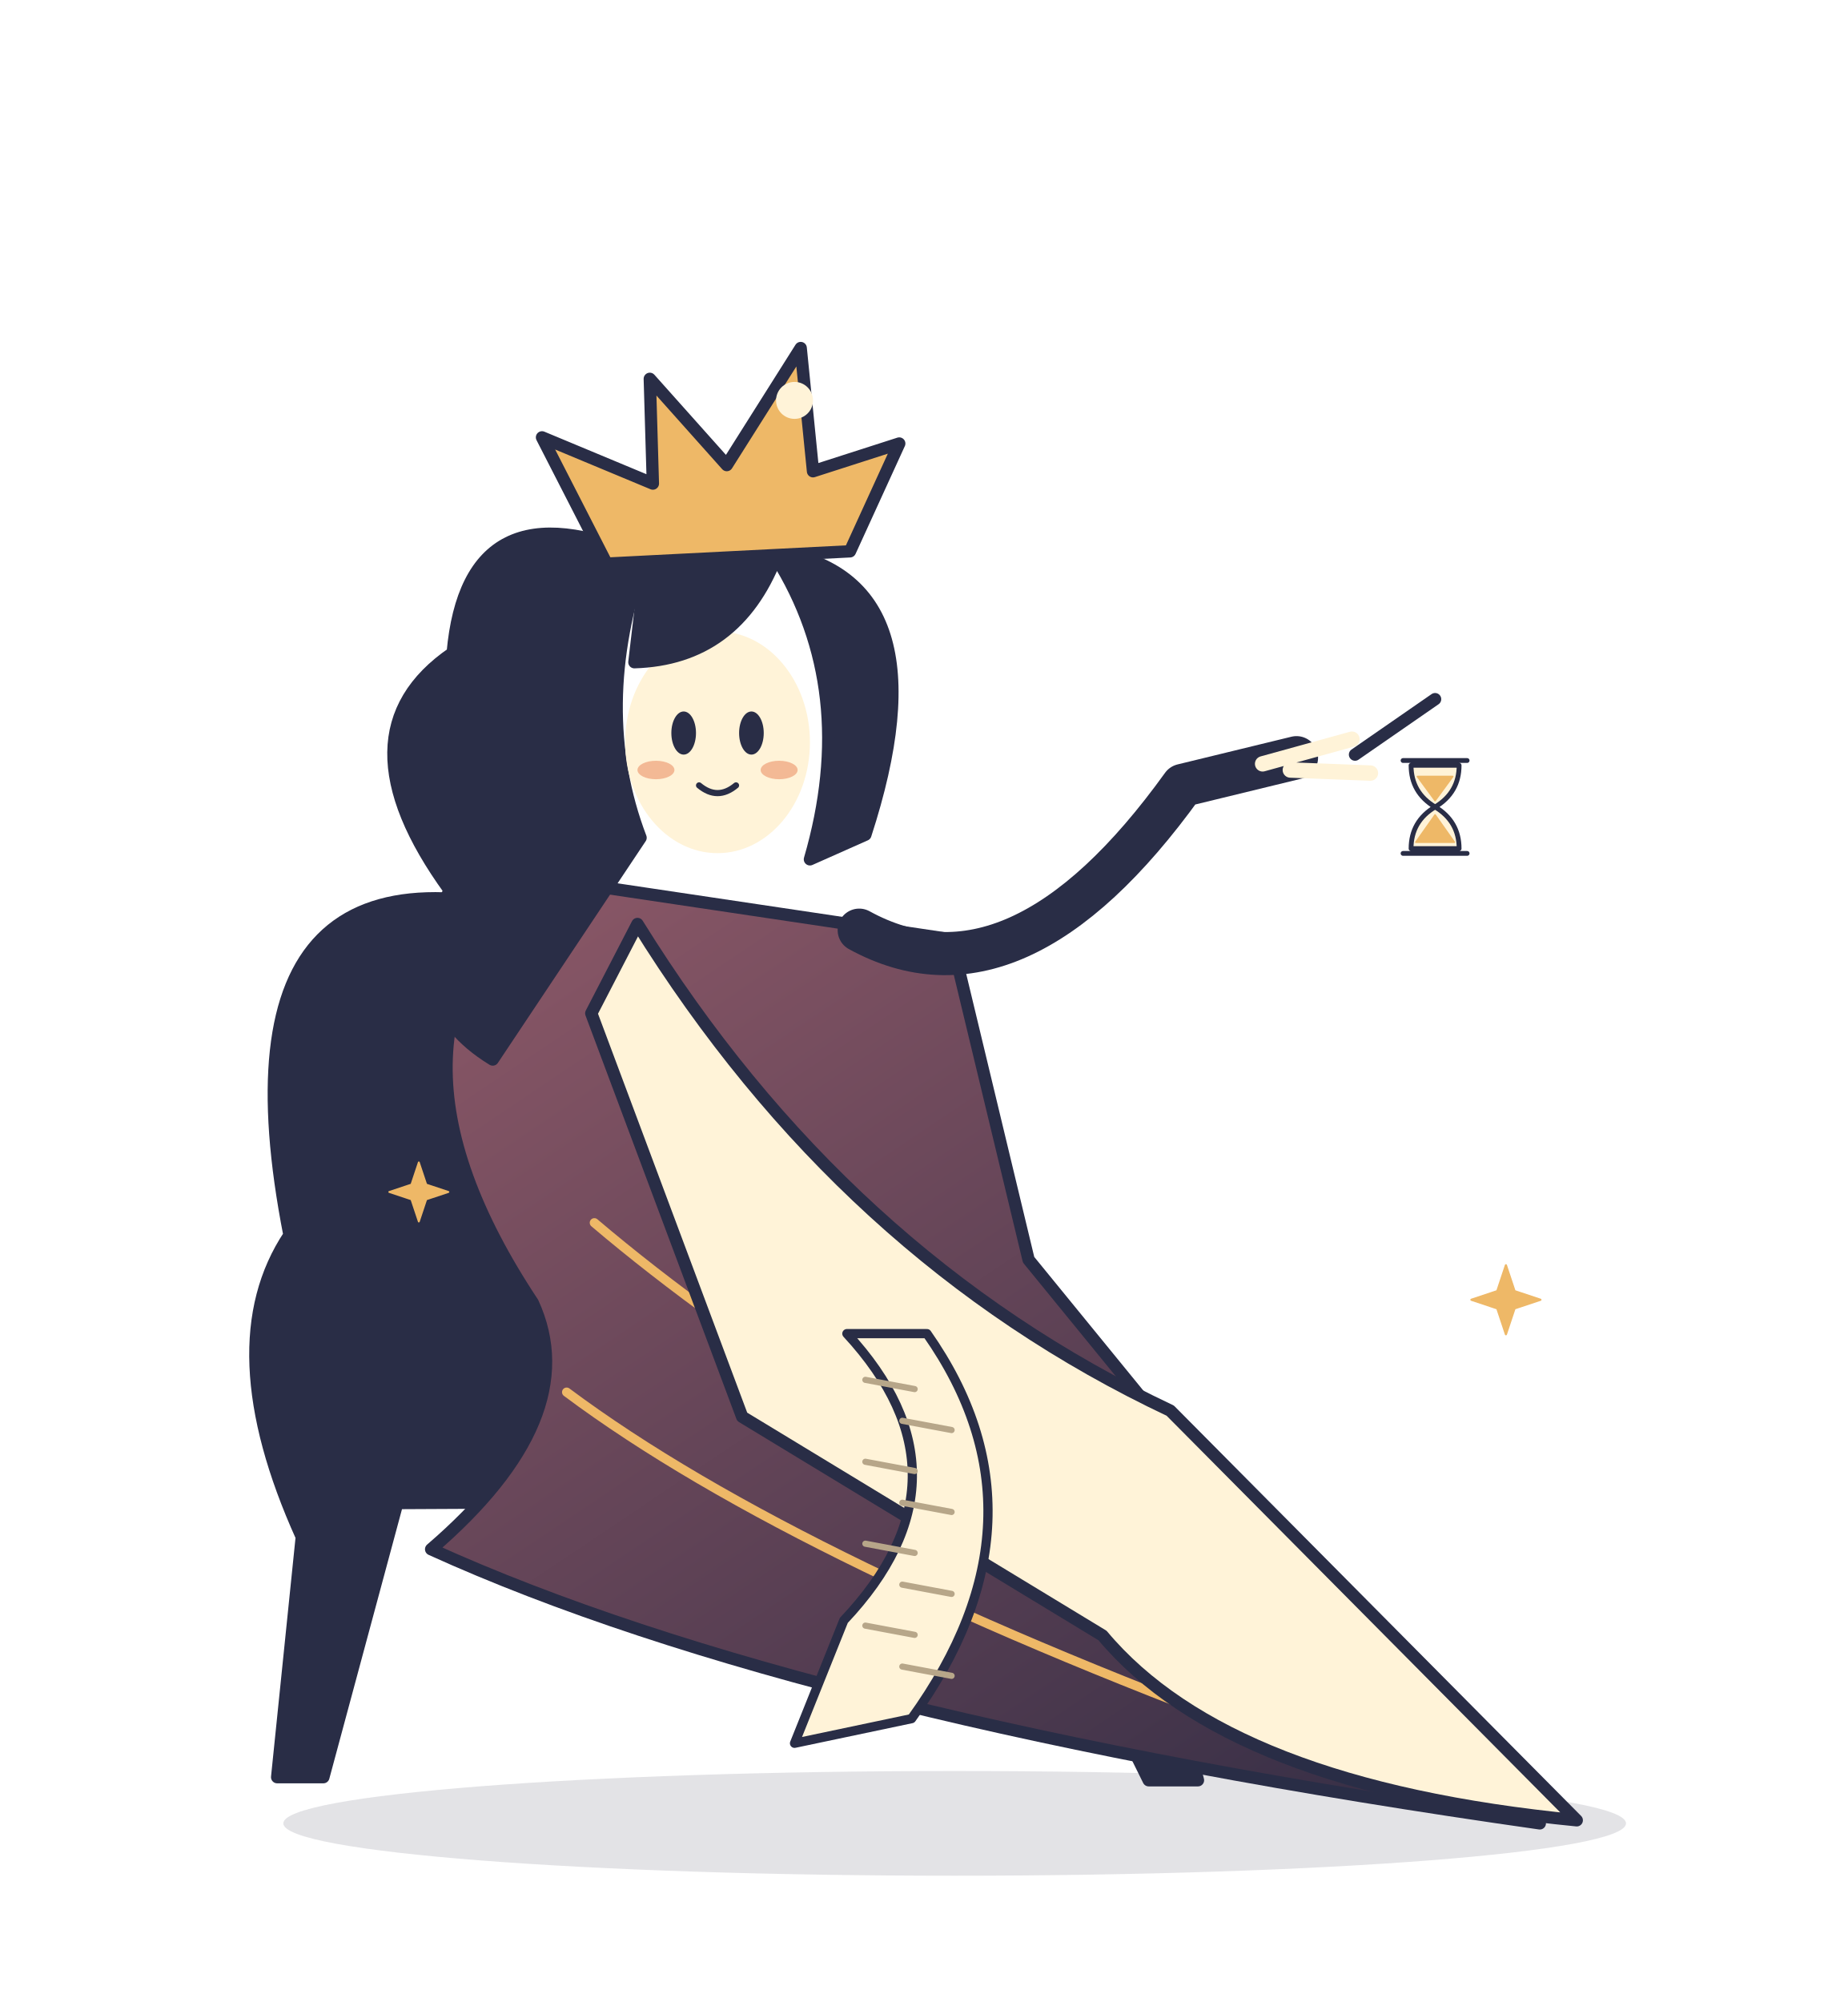
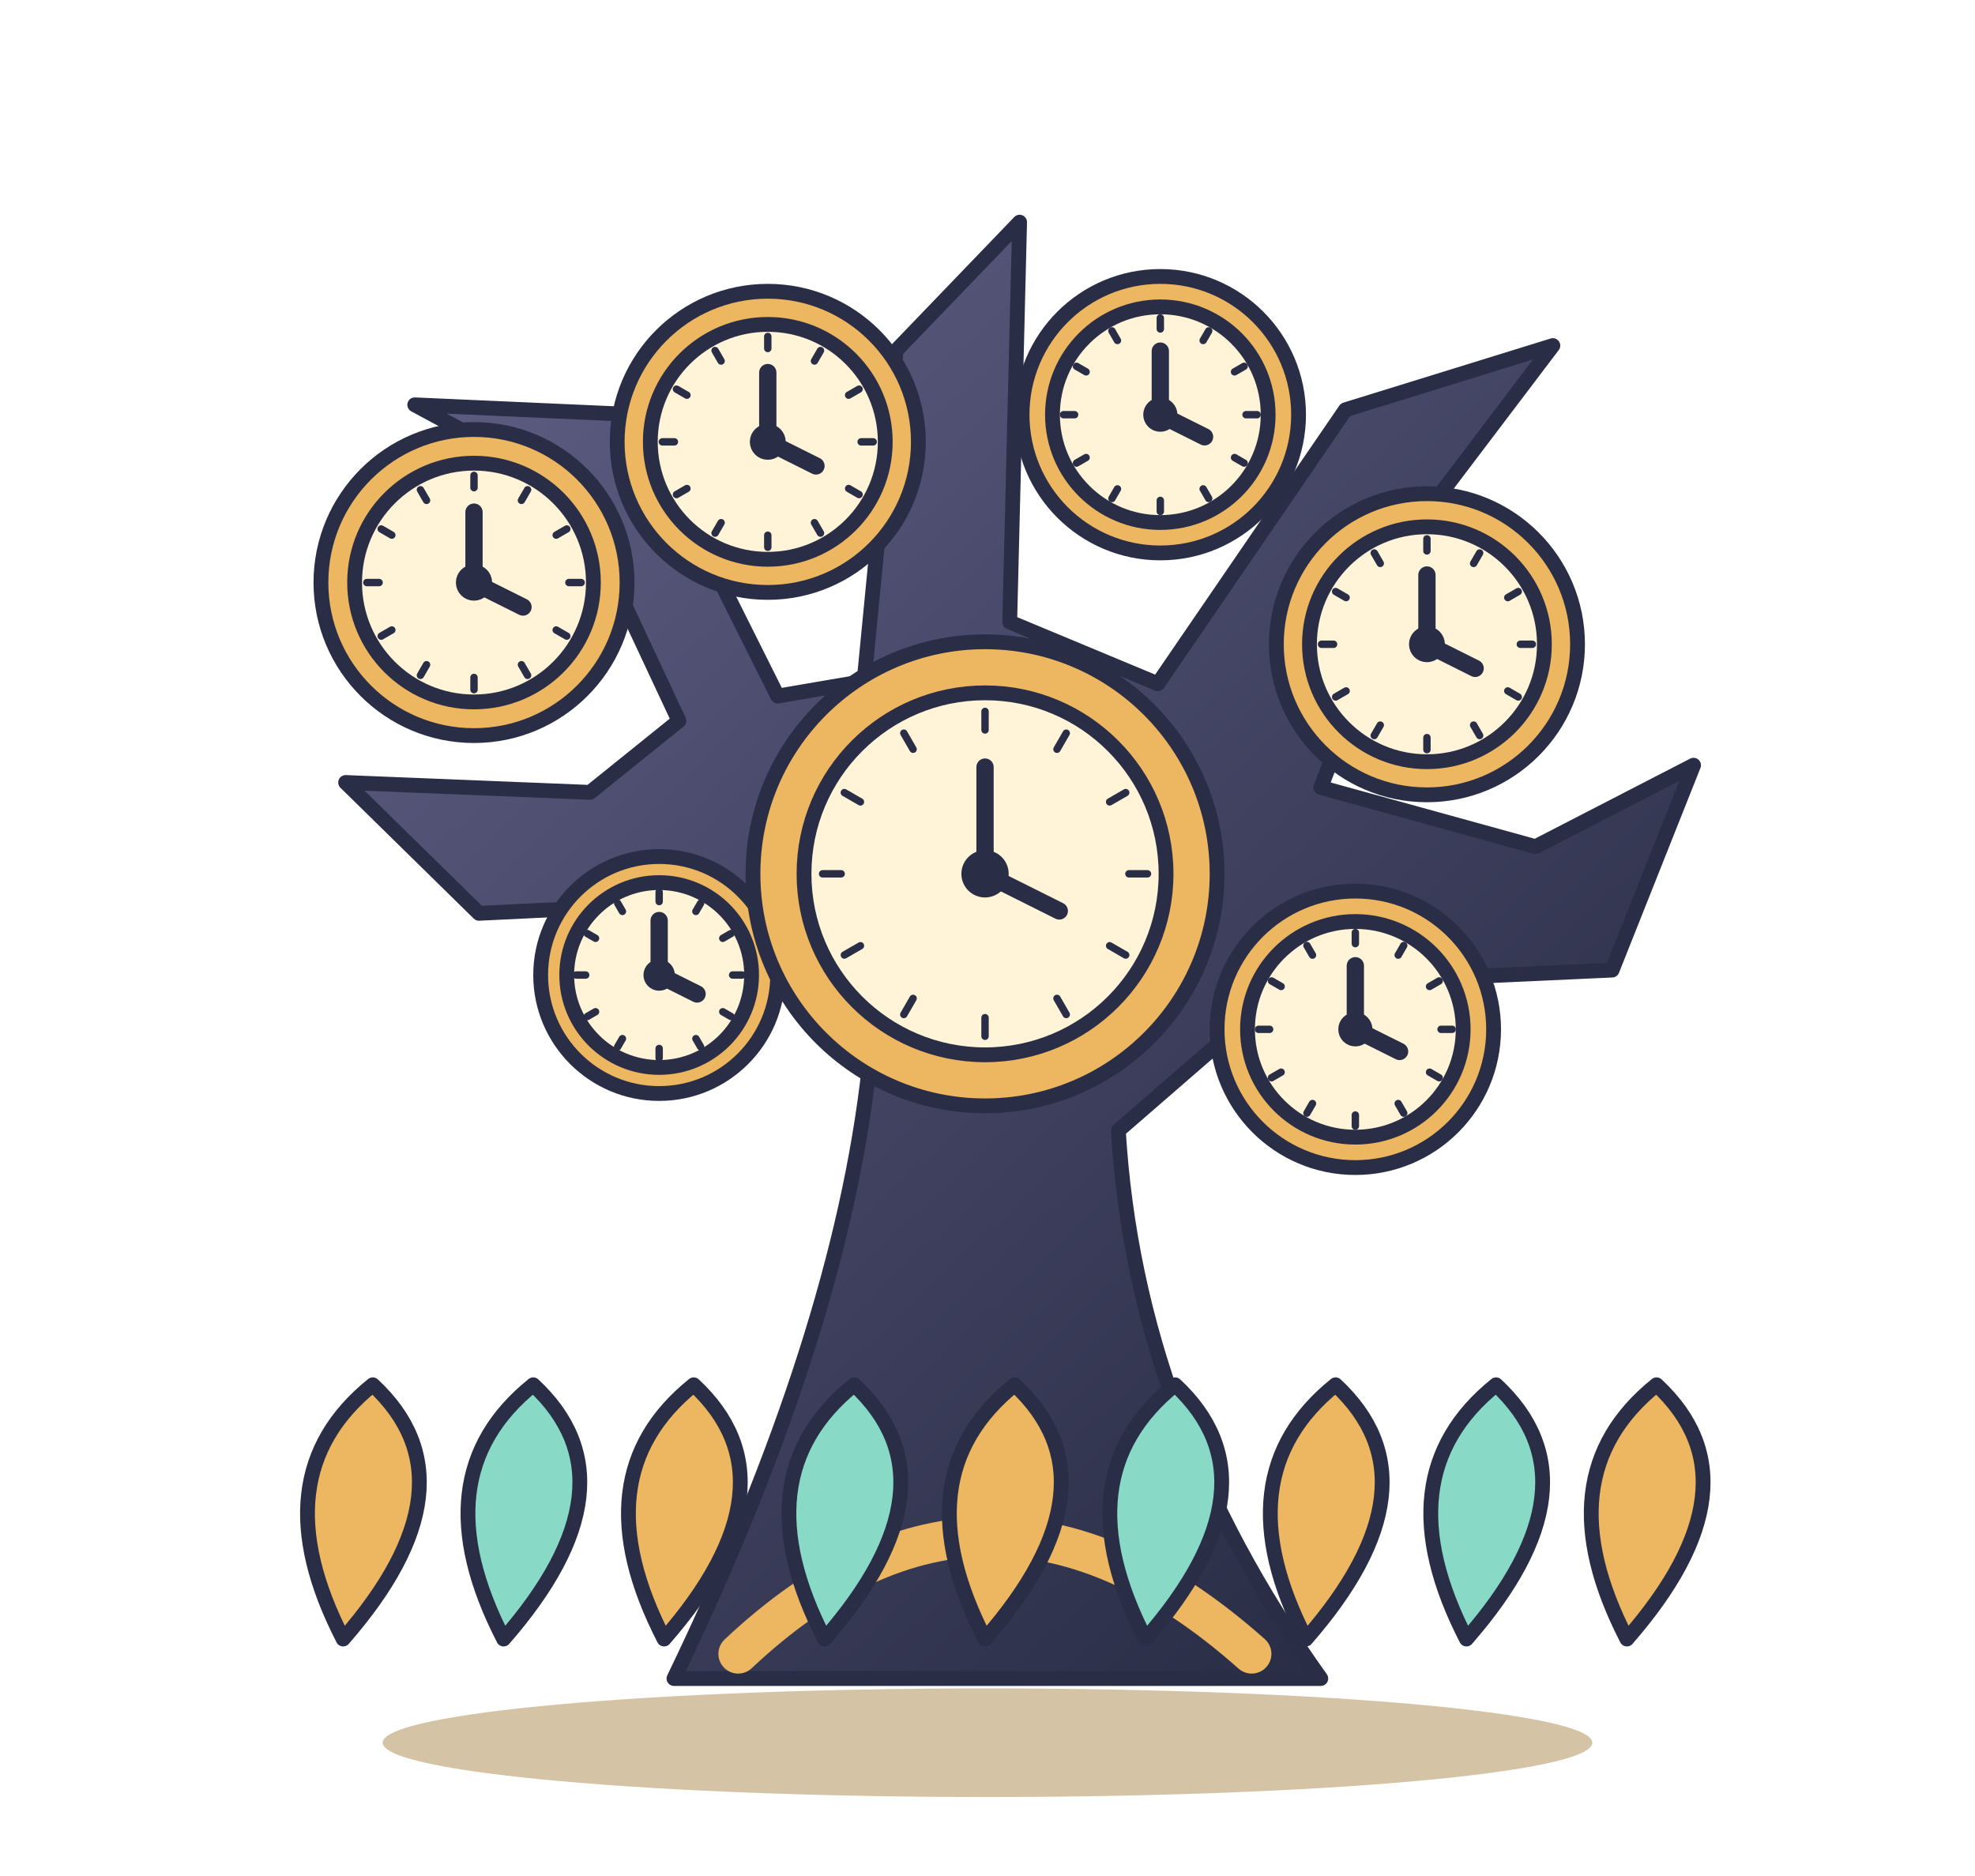
- <svg xmlns="http://www.w3.org/2000/svg" width="600" height="650" viewBox="0 0 600 650">
+ <svg xmlns="http://www.w3.org/2000/svg" width="800" height="760" viewBox="0 0 800 760">
  <defs>
-     <linearGradient id="gold" x2=".2" y2="1">
-       <stop stop-color="#ffe9a1" />
-       <stop offset="1" stop-color="#e8a344" />
+     <linearGradient id="coat" x2=".9" y2="1">
+       <stop stop-color="#626188" />
+       <stop offset="1" stop-color="#24283f" />
    </linearGradient>
-     <linearGradient id="coat" x2=".8" y2="1">
-       <stop stop-color="#8e5968" />
-       <stop offset="1" stop-color="#393047" />
+     <linearGradient id="gold" x2=".5" y2="1">
+       <stop stop-color="#fff0b5" />
+       <stop offset="1" stop-color="#d59b46" />
    </linearGradient>
-     <linearGradient id="mint" x2="0" y2="1">
-       <stop stop-color="#a4f2dc" />
-       <stop offset="1" stop-color="#4cafaa" />
-     </linearGradient>
-     <radialGradient id="glow">
-       <stop stop-color="#fff8da" />
-       <stop offset="1" stop-color="#f3e4c9" />
-     </radialGradient>
  </defs>
-   <ellipse cx="310" cy="592" rx="218" ry="17" fill="#30344822" />
-   <path d="M192 302 Q66 258 94 401 Q70 437 98 499 L90 577 105 577 129 488 328 487 373 578 389 578 360 466Z" fill="#292d46" stroke="#292d46" stroke-width="4" stroke-linejoin="round" stroke-linecap="round" />
-   <path d="M175 285 Q116 337 173 423 Q190 460 140 503 Q261 558 500 592 L414 507 334 409 309 305Z" fill="url(#coat)" stroke="#292d46" stroke-width="4" stroke-linejoin="round" stroke-linecap="round" />
-   <path d="M193 397 Q266 459 405 531 M184 452 Q259 508 423 568" fill="none" stroke="#eeb867" stroke-width="3" stroke-linejoin="round" stroke-linecap="round" />
-   <path d="M207 300 Q274 408 380 458 L512 591 Q399 580 358 531 L241 460 192 329Z" fill="#fff3d8" stroke="#292d46" stroke-width="4" stroke-linejoin="round" stroke-linecap="round" />
-   <g transform="translate(288 433)">
-     <path d="M-13 0 Q30 46.55 -14 93.1 L-30 133 8 125 Q55 59.85 13 0Z" fill="#fff3d8" stroke="#292d46" stroke-width="3" stroke-linejoin="round" stroke-linecap="round" />
-     <path d="M-7 15 l16 3" fill="none" stroke="#b7a689" stroke-width="2" stroke-linejoin="round" stroke-linecap="round" />
-     <path d="M5 28.3 l16 3" fill="none" stroke="#b7a689" stroke-width="2" stroke-linejoin="round" stroke-linecap="round" />
-     <path d="M-7 41.6 l16 3" fill="none" stroke="#b7a689" stroke-width="2" stroke-linejoin="round" stroke-linecap="round" />
-     <path d="M5 54.9 l16 3" fill="none" stroke="#b7a689" stroke-width="2" stroke-linejoin="round" stroke-linecap="round" />
-     <path d="M-7 68.2 l16 3" fill="none" stroke="#b7a689" stroke-width="2" stroke-linejoin="round" stroke-linecap="round" />
-     <path d="M5 81.5 l16 3" fill="none" stroke="#b7a689" stroke-width="2" stroke-linejoin="round" stroke-linecap="round" />
-     <path d="M-7 94.8 l16 3" fill="none" stroke="#b7a689" stroke-width="2" stroke-linejoin="round" stroke-linecap="round" />
-     <path d="M5 108.1 l16 3" fill="none" stroke="#b7a689" stroke-width="2" stroke-linejoin="round" stroke-linecap="round" />
-   </g>
-   <path d="M208 272 Q192 230 209 181 Q152 156 147 212 Q109 238 146 289 Q129 325 160 344Z" fill="#292d46" stroke="#292d46" stroke-width="4" stroke-linejoin="round" stroke-linecap="round" />
-   <g transform="translate(233 241) scale(1)">
-     <ellipse cx="0" cy="0" rx="30" ry="36" fill="#fff3d8" />
-     <ellipse cx="-11" cy="-3" rx="4" ry="7" fill="#292d46" />
-     <ellipse cx="11" cy="-3" rx="4" ry="7" fill="#292d46" />
-     <path d="M-6 14 Q0 19 6 14" fill="none" stroke="#292d46" stroke-width="2" stroke-linejoin="round" stroke-linecap="round" />
-     <ellipse cx="-20" cy="9" rx="6" ry="3" fill="#f3b995" />
-     <ellipse cx="20" cy="9" rx="6" ry="3" fill="#f3b995" />
-   </g>
-   <path d="M206 215 Q239 214 252 181 Q279 224 263 279 L281 271 Q308 188 252 179 L210 181Z" fill="#292d46" stroke="#292d46" stroke-width="4" stroke-linejoin="round" stroke-linecap="round" />
-   <path d="M197 183 L176 142 212 157 211 123 236 151 260 113 264 153 292 144 276 179Z" fill="#eeb867" stroke="#292d46" stroke-width="4" stroke-linejoin="round" stroke-linecap="round" />
-   <circle cx="258" cy="130" r="6" fill="#fff3d8" stroke="none" stroke-width="3" />
-   <path d="M279 302 Q330 330 384 255 L421 246" fill="none" stroke="#292d46" stroke-width="14" stroke-linejoin="round" stroke-linecap="round" />
-   <path d="M410 248 L439 240 M419 250 L445 251" fill="none" stroke="#fff3d8" stroke-width="5" stroke-linejoin="round" stroke-linecap="round" />
-   <path d="M440 245 L466 227" fill="none" stroke="#292d46" stroke-width="4" stroke-linejoin="round" stroke-linecap="round" />
-   <g transform="translate(466 262) scale(0.52)">
-     <path d="M-20-29 H20 M-20 29 H20 M-15-26 Q-15-9 0 0 Q-15 9-15 26 H15 Q15 9 0 0 Q15-9 15-26 Z" fill="#fff3d8" stroke="#292d46" stroke-width="3" stroke-linejoin="round" stroke-linecap="round" />
-     <path d="M-11-19 H11 L0-4 Z M0 5 L-12 22 H12 Z" fill="#eeb867" stroke="#eeb867" stroke-width="1" stroke-linejoin="round" stroke-linecap="round" />
-   </g>
-   <g transform="translate(136 387) scale(0.6)">
-     <path d="M0-16 L4-4 16 0 4 4 0 16-4 4-16 0-4-4Z" fill="#eeb867" stroke="#eeb867" stroke-width="1" stroke-linejoin="round" stroke-linecap="round" />
-   </g>
-   <g transform="translate(489 422) scale(0.7)">
-     <path d="M0-16 L4-4 16 0 4 4 0 16-4 4-16 0-4-4Z" fill="#eeb867" stroke="#eeb867" stroke-width="1" stroke-linejoin="round" stroke-linecap="round" />
-   </g>
+   <ellipse cx="400" cy="706" rx="245" ry="22" fill="#d4c3a5" />
+   <path d="M273 680 Q340 541 352 433 L277 366 L194 370 L140 317 L239 321 L275 292 L231 198 L168 164 L258 168 L315 282 L350 276 L363 142 L413 90 L409 252 L469 277 L545 166 L629 140 L579 206 L535 319 L622 343 L686 310 L653 393 L521 399 L453 458 Q460 575 535 680 Z" fill="url(#coat)" stroke="#292d46" stroke-width="6" stroke-linejoin="round" stroke-linecap="round" />
+   <path d="M299 670 Q400 575 507 670" fill="none" stroke="#edb660" stroke-width="16" stroke-linejoin="round" stroke-linecap="round" />
+   <circle cx="192" cy="236" r="62" fill="#edb660" stroke="#292d46" stroke-width="6" />
+   <circle cx="192" cy="236" r="48.36" fill="#fff3d8" stroke="#292d46" stroke-width="6" />
+   <path d="M192 274.44 L192 279.4" fill="none" stroke="#292d46" stroke-width="3" stroke-linejoin="round" stroke-linecap="round" />
+   <path d="M211.22 269.29 L213.7 273.586" fill="none" stroke="#292d46" stroke-width="3" stroke-linejoin="round" stroke-linecap="round" />
+   <path d="M225.29 255.22 L229.586 257.7" fill="none" stroke="#292d46" stroke-width="3" stroke-linejoin="round" stroke-linecap="round" />
+   <path d="M230.44 236 L235.4 236" fill="none" stroke="#292d46" stroke-width="3" stroke-linejoin="round" stroke-linecap="round" />
+   <path d="M225.29 216.78 L229.586 214.3" fill="none" stroke="#292d46" stroke-width="3" stroke-linejoin="round" stroke-linecap="round" />
+   <path d="M211.22 202.71 L213.7 198.414" fill="none" stroke="#292d46" stroke-width="3" stroke-linejoin="round" stroke-linecap="round" />
+   <path d="M192 197.56 L192 192.6" fill="none" stroke="#292d46" stroke-width="3" stroke-linejoin="round" stroke-linecap="round" />
+   <path d="M172.78 202.71 L170.3 198.414" fill="none" stroke="#292d46" stroke-width="3" stroke-linejoin="round" stroke-linecap="round" />
+   <path d="M158.71 216.78 L154.414 214.3" fill="none" stroke="#292d46" stroke-width="3" stroke-linejoin="round" stroke-linecap="round" />
+   <path d="M153.56 236 L148.6 236" fill="none" stroke="#292d46" stroke-width="3" stroke-linejoin="round" stroke-linecap="round" />
+   <path d="M158.71 255.22 L154.414 257.7" fill="none" stroke="#292d46" stroke-width="3" stroke-linejoin="round" stroke-linecap="round" />
+   <path d="M172.78 269.29 L170.3 273.586" fill="none" stroke="#292d46" stroke-width="3" stroke-linejoin="round" stroke-linecap="round" />
+   <path d="M192 207.48 V236 L211.84 245.92" fill="none" stroke="#292d46" stroke-width="7" stroke-linejoin="round" stroke-linecap="round" />
+   <circle cx="192" cy="236" r="4.34" fill="#292d46" stroke="#292d46" stroke-width="6" />
+   <circle cx="311" cy="179" r="61" fill="#edb660" stroke="#292d46" stroke-width="6" />
+   <circle cx="311" cy="179" r="47.58" fill="#fff3d8" stroke="#292d46" stroke-width="6" />
+   <path d="M311 216.82 L311 221.7" fill="none" stroke="#292d46" stroke-width="3" stroke-linejoin="round" stroke-linecap="round" />
+   <path d="M329.91 211.753 L332.35 215.979" fill="none" stroke="#292d46" stroke-width="3" stroke-linejoin="round" stroke-linecap="round" />
+   <path d="M343.753 197.91 L347.979 200.35" fill="none" stroke="#292d46" stroke-width="3" stroke-linejoin="round" stroke-linecap="round" />
+   <path d="M348.82 179 L353.7 179" fill="none" stroke="#292d46" stroke-width="3" stroke-linejoin="round" stroke-linecap="round" />
+   <path d="M343.753 160.09 L347.979 157.65" fill="none" stroke="#292d46" stroke-width="3" stroke-linejoin="round" stroke-linecap="round" />
+   <path d="M329.91 146.247 L332.35 142.021" fill="none" stroke="#292d46" stroke-width="3" stroke-linejoin="round" stroke-linecap="round" />
+   <path d="M311 141.18 L311 136.3" fill="none" stroke="#292d46" stroke-width="3" stroke-linejoin="round" stroke-linecap="round" />
+   <path d="M292.09 146.247 L289.65 142.021" fill="none" stroke="#292d46" stroke-width="3" stroke-linejoin="round" stroke-linecap="round" />
+   <path d="M278.247 160.09 L274.021 157.65" fill="none" stroke="#292d46" stroke-width="3" stroke-linejoin="round" stroke-linecap="round" />
+   <path d="M273.18 179 L268.3 179" fill="none" stroke="#292d46" stroke-width="3" stroke-linejoin="round" stroke-linecap="round" />
+   <path d="M278.247 197.91 L274.021 200.35" fill="none" stroke="#292d46" stroke-width="3" stroke-linejoin="round" stroke-linecap="round" />
+   <path d="M292.09 211.753 L289.65 215.979" fill="none" stroke="#292d46" stroke-width="3" stroke-linejoin="round" stroke-linecap="round" />
+   <path d="M311 150.94 V179 L330.52 188.76" fill="none" stroke="#292d46" stroke-width="7" stroke-linejoin="round" stroke-linecap="round" />
+   <circle cx="311" cy="179" r="4.27" fill="#292d46" stroke="#292d46" stroke-width="6" />
+   <circle cx="470" cy="168" r="56" fill="#edb660" stroke="#292d46" stroke-width="6" />
+   <circle cx="470" cy="168" r="43.68" fill="#fff3d8" stroke="#292d46" stroke-width="6" />
+   <path d="M470 202.72 L470 207.2" fill="none" stroke="#292d46" stroke-width="3" stroke-linejoin="round" stroke-linecap="round" />
+   <path d="M487.36 198.068 L489.6 201.948" fill="none" stroke="#292d46" stroke-width="3" stroke-linejoin="round" stroke-linecap="round" />
+   <path d="M500.068 185.36 L503.948 187.6" fill="none" stroke="#292d46" stroke-width="3" stroke-linejoin="round" stroke-linecap="round" />
+   <path d="M504.72 168 L509.2 168" fill="none" stroke="#292d46" stroke-width="3" stroke-linejoin="round" stroke-linecap="round" />
+   <path d="M500.068 150.64 L503.948 148.4" fill="none" stroke="#292d46" stroke-width="3" stroke-linejoin="round" stroke-linecap="round" />
+   <path d="M487.36 137.932 L489.6 134.052" fill="none" stroke="#292d46" stroke-width="3" stroke-linejoin="round" stroke-linecap="round" />
+   <path d="M470 133.28 L470 128.8" fill="none" stroke="#292d46" stroke-width="3" stroke-linejoin="round" stroke-linecap="round" />
+   <path d="M452.64 137.932 L450.4 134.052" fill="none" stroke="#292d46" stroke-width="3" stroke-linejoin="round" stroke-linecap="round" />
+   <path d="M439.932 150.64 L436.052 148.4" fill="none" stroke="#292d46" stroke-width="3" stroke-linejoin="round" stroke-linecap="round" />
+   <path d="M435.28 168 L430.8 168" fill="none" stroke="#292d46" stroke-width="3" stroke-linejoin="round" stroke-linecap="round" />
+   <path d="M439.932 185.36 L436.052 187.6" fill="none" stroke="#292d46" stroke-width="3" stroke-linejoin="round" stroke-linecap="round" />
+   <path d="M452.64 198.068 L450.4 201.948" fill="none" stroke="#292d46" stroke-width="3" stroke-linejoin="round" stroke-linecap="round" />
+   <path d="M470 142.24 V168 L487.92 176.96" fill="none" stroke="#292d46" stroke-width="7" stroke-linejoin="round" stroke-linecap="round" />
+   <circle cx="470" cy="168" r="3.92" fill="#292d46" stroke="#292d46" stroke-width="6" />
+   <circle cx="578" cy="261" r="61" fill="#edb660" stroke="#292d46" stroke-width="6" />
+   <circle cx="578" cy="261" r="47.58" fill="#fff3d8" stroke="#292d46" stroke-width="6" />
+   <path d="M578 298.82 L578 303.7" fill="none" stroke="#292d46" stroke-width="3" stroke-linejoin="round" stroke-linecap="round" />
+   <path d="M596.91 293.753 L599.35 297.979" fill="none" stroke="#292d46" stroke-width="3" stroke-linejoin="round" stroke-linecap="round" />
+   <path d="M610.753 279.91 L614.979 282.35" fill="none" stroke="#292d46" stroke-width="3" stroke-linejoin="round" stroke-linecap="round" />
+   <path d="M615.82 261 L620.7 261" fill="none" stroke="#292d46" stroke-width="3" stroke-linejoin="round" stroke-linecap="round" />
+   <path d="M610.753 242.09 L614.979 239.65" fill="none" stroke="#292d46" stroke-width="3" stroke-linejoin="round" stroke-linecap="round" />
+   <path d="M596.91 228.247 L599.35 224.021" fill="none" stroke="#292d46" stroke-width="3" stroke-linejoin="round" stroke-linecap="round" />
+   <path d="M578 223.18 L578 218.3" fill="none" stroke="#292d46" stroke-width="3" stroke-linejoin="round" stroke-linecap="round" />
+   <path d="M559.09 228.247 L556.65 224.021" fill="none" stroke="#292d46" stroke-width="3" stroke-linejoin="round" stroke-linecap="round" />
+   <path d="M545.247 242.09 L541.021 239.65" fill="none" stroke="#292d46" stroke-width="3" stroke-linejoin="round" stroke-linecap="round" />
+   <path d="M540.18 261 L535.3 261" fill="none" stroke="#292d46" stroke-width="3" stroke-linejoin="round" stroke-linecap="round" />
+   <path d="M545.247 279.91 L541.021 282.35" fill="none" stroke="#292d46" stroke-width="3" stroke-linejoin="round" stroke-linecap="round" />
+   <path d="M559.09 293.753 L556.65 297.979" fill="none" stroke="#292d46" stroke-width="3" stroke-linejoin="round" stroke-linecap="round" />
+   <path d="M578 232.94 V261 L597.52 270.76" fill="none" stroke="#292d46" stroke-width="7" stroke-linejoin="round" stroke-linecap="round" />
+   <circle cx="578" cy="261" r="4.27" fill="#292d46" stroke="#292d46" stroke-width="6" />
+   <circle cx="267" cy="395" r="48" fill="#edb660" stroke="#292d46" stroke-width="6" />
+   <circle cx="267" cy="395" r="37.44" fill="#fff3d8" stroke="#292d46" stroke-width="6" />
+   <path d="M267 424.76 L267 428.6" fill="none" stroke="#292d46" stroke-width="3" stroke-linejoin="round" stroke-linecap="round" />
+   <path d="M281.88 420.773 L283.8 424.098" fill="none" stroke="#292d46" stroke-width="3" stroke-linejoin="round" stroke-linecap="round" />
+   <path d="M292.773 409.88 L296.098 411.8" fill="none" stroke="#292d46" stroke-width="3" stroke-linejoin="round" stroke-linecap="round" />
+   <path d="M296.76 395 L300.6 395" fill="none" stroke="#292d46" stroke-width="3" stroke-linejoin="round" stroke-linecap="round" />
+   <path d="M292.773 380.12 L296.098 378.2" fill="none" stroke="#292d46" stroke-width="3" stroke-linejoin="round" stroke-linecap="round" />
+   <path d="M281.88 369.227 L283.8 365.902" fill="none" stroke="#292d46" stroke-width="3" stroke-linejoin="round" stroke-linecap="round" />
+   <path d="M267 365.24 L267 361.4" fill="none" stroke="#292d46" stroke-width="3" stroke-linejoin="round" stroke-linecap="round" />
+   <path d="M252.12 369.227 L250.2 365.902" fill="none" stroke="#292d46" stroke-width="3" stroke-linejoin="round" stroke-linecap="round" />
+   <path d="M241.227 380.12 L237.902 378.2" fill="none" stroke="#292d46" stroke-width="3" stroke-linejoin="round" stroke-linecap="round" />
+   <path d="M237.24 395 L233.4 395" fill="none" stroke="#292d46" stroke-width="3" stroke-linejoin="round" stroke-linecap="round" />
+   <path d="M241.227 409.88 L237.902 411.8" fill="none" stroke="#292d46" stroke-width="3" stroke-linejoin="round" stroke-linecap="round" />
+   <path d="M252.12 420.773 L250.2 424.098" fill="none" stroke="#292d46" stroke-width="3" stroke-linejoin="round" stroke-linecap="round" />
+   <path d="M267 372.92 V395 L282.36 402.68" fill="none" stroke="#292d46" stroke-width="7" stroke-linejoin="round" stroke-linecap="round" />
+   <circle cx="267" cy="395" r="3.36" fill="#292d46" stroke="#292d46" stroke-width="6" />
+   <circle cx="549" cy="417" r="56" fill="#edb660" stroke="#292d46" stroke-width="6" />
+   <circle cx="549" cy="417" r="43.68" fill="#fff3d8" stroke="#292d46" stroke-width="6" />
+   <path d="M549 451.72 L549 456.2" fill="none" stroke="#292d46" stroke-width="3" stroke-linejoin="round" stroke-linecap="round" />
+   <path d="M566.36 447.068 L568.6 450.948" fill="none" stroke="#292d46" stroke-width="3" stroke-linejoin="round" stroke-linecap="round" />
+   <path d="M579.068 434.36 L582.948 436.6" fill="none" stroke="#292d46" stroke-width="3" stroke-linejoin="round" stroke-linecap="round" />
+   <path d="M583.72 417 L588.2 417" fill="none" stroke="#292d46" stroke-width="3" stroke-linejoin="round" stroke-linecap="round" />
+   <path d="M579.068 399.64 L582.948 397.4" fill="none" stroke="#292d46" stroke-width="3" stroke-linejoin="round" stroke-linecap="round" />
+   <path d="M566.36 386.932 L568.6 383.052" fill="none" stroke="#292d46" stroke-width="3" stroke-linejoin="round" stroke-linecap="round" />
+   <path d="M549 382.28 L549 377.8" fill="none" stroke="#292d46" stroke-width="3" stroke-linejoin="round" stroke-linecap="round" />
+   <path d="M531.64 386.932 L529.4 383.052" fill="none" stroke="#292d46" stroke-width="3" stroke-linejoin="round" stroke-linecap="round" />
+   <path d="M518.932 399.64 L515.052 397.4" fill="none" stroke="#292d46" stroke-width="3" stroke-linejoin="round" stroke-linecap="round" />
+   <path d="M514.28 417 L509.8 417" fill="none" stroke="#292d46" stroke-width="3" stroke-linejoin="round" stroke-linecap="round" />
+   <path d="M518.932 434.36 L515.052 436.6" fill="none" stroke="#292d46" stroke-width="3" stroke-linejoin="round" stroke-linecap="round" />
+   <path d="M531.64 447.068 L529.4 450.948" fill="none" stroke="#292d46" stroke-width="3" stroke-linejoin="round" stroke-linecap="round" />
+   <path d="M549 391.24 V417 L566.92 425.96" fill="none" stroke="#292d46" stroke-width="7" stroke-linejoin="round" stroke-linecap="round" />
+   <circle cx="549" cy="417" r="3.92" fill="#292d46" stroke="#292d46" stroke-width="6" />
+   <circle cx="399" cy="354" r="94" fill="#edb660" stroke="#292d46" stroke-width="6" />
+   <circle cx="399" cy="354" r="73.32" fill="#fff3d8" stroke="#292d46" stroke-width="6" />
+   <path d="M399 412.28 L399 419.8" fill="none" stroke="#292d46" stroke-width="3" stroke-linejoin="round" stroke-linecap="round" />
+   <path d="M428.14 404.472 L431.9 410.984" fill="none" stroke="#292d46" stroke-width="3" stroke-linejoin="round" stroke-linecap="round" />
+   <path d="M449.472 383.14 L455.984 386.9" fill="none" stroke="#292d46" stroke-width="3" stroke-linejoin="round" stroke-linecap="round" />
+   <path d="M457.28 354 L464.8 354" fill="none" stroke="#292d46" stroke-width="3" stroke-linejoin="round" stroke-linecap="round" />
+   <path d="M449.472 324.86 L455.984 321.1" fill="none" stroke="#292d46" stroke-width="3" stroke-linejoin="round" stroke-linecap="round" />
+   <path d="M428.14 303.528 L431.9 297.016" fill="none" stroke="#292d46" stroke-width="3" stroke-linejoin="round" stroke-linecap="round" />
+   <path d="M399 295.72 L399 288.2" fill="none" stroke="#292d46" stroke-width="3" stroke-linejoin="round" stroke-linecap="round" />
+   <path d="M369.86 303.528 L366.1 297.016" fill="none" stroke="#292d46" stroke-width="3" stroke-linejoin="round" stroke-linecap="round" />
+   <path d="M348.528 324.86 L342.016 321.1" fill="none" stroke="#292d46" stroke-width="3" stroke-linejoin="round" stroke-linecap="round" />
+   <path d="M340.72 354 L333.2 354" fill="none" stroke="#292d46" stroke-width="3" stroke-linejoin="round" stroke-linecap="round" />
+   <path d="M348.528 383.14 L342.016 386.9" fill="none" stroke="#292d46" stroke-width="3" stroke-linejoin="round" stroke-linecap="round" />
+   <path d="M369.86 404.472 L366.1 410.984" fill="none" stroke="#292d46" stroke-width="3" stroke-linejoin="round" stroke-linecap="round" />
+   <path d="M399 310.76 V354 L429.08 369.04" fill="none" stroke="#292d46" stroke-width="7" stroke-linejoin="round" stroke-linecap="round" />
+   <circle cx="399" cy="354" r="6.58" fill="#292d46" stroke="#292d46" stroke-width="6" />
+   <path d="M139 664 q-34-66 12-103 q43 40-12 103 Z" fill="#edb660" stroke="#292d46" stroke-width="6" stroke-linejoin="round" stroke-linecap="round" />
+   <path d="M204 664 q-34-66 12-103 q43 40-12 103 Z" fill="#88d9c6" stroke="#292d46" stroke-width="6" stroke-linejoin="round" stroke-linecap="round" />
+   <path d="M269 664 q-34-66 12-103 q43 40-12 103 Z" fill="#edb660" stroke="#292d46" stroke-width="6" stroke-linejoin="round" stroke-linecap="round" />
+   <path d="M334 664 q-34-66 12-103 q43 40-12 103 Z" fill="#88d9c6" stroke="#292d46" stroke-width="6" stroke-linejoin="round" stroke-linecap="round" />
+   <path d="M399 664 q-34-66 12-103 q43 40-12 103 Z" fill="#edb660" stroke="#292d46" stroke-width="6" stroke-linejoin="round" stroke-linecap="round" />
+   <path d="M464 664 q-34-66 12-103 q43 40-12 103 Z" fill="#88d9c6" stroke="#292d46" stroke-width="6" stroke-linejoin="round" stroke-linecap="round" />
+   <path d="M529 664 q-34-66 12-103 q43 40-12 103 Z" fill="#edb660" stroke="#292d46" stroke-width="6" stroke-linejoin="round" stroke-linecap="round" />
+   <path d="M594 664 q-34-66 12-103 q43 40-12 103 Z" fill="#88d9c6" stroke="#292d46" stroke-width="6" stroke-linejoin="round" stroke-linecap="round" />
+   <path d="M659 664 q-34-66 12-103 q43 40-12 103 Z" fill="#edb660" stroke="#292d46" stroke-width="6" stroke-linejoin="round" stroke-linecap="round" />
</svg>
